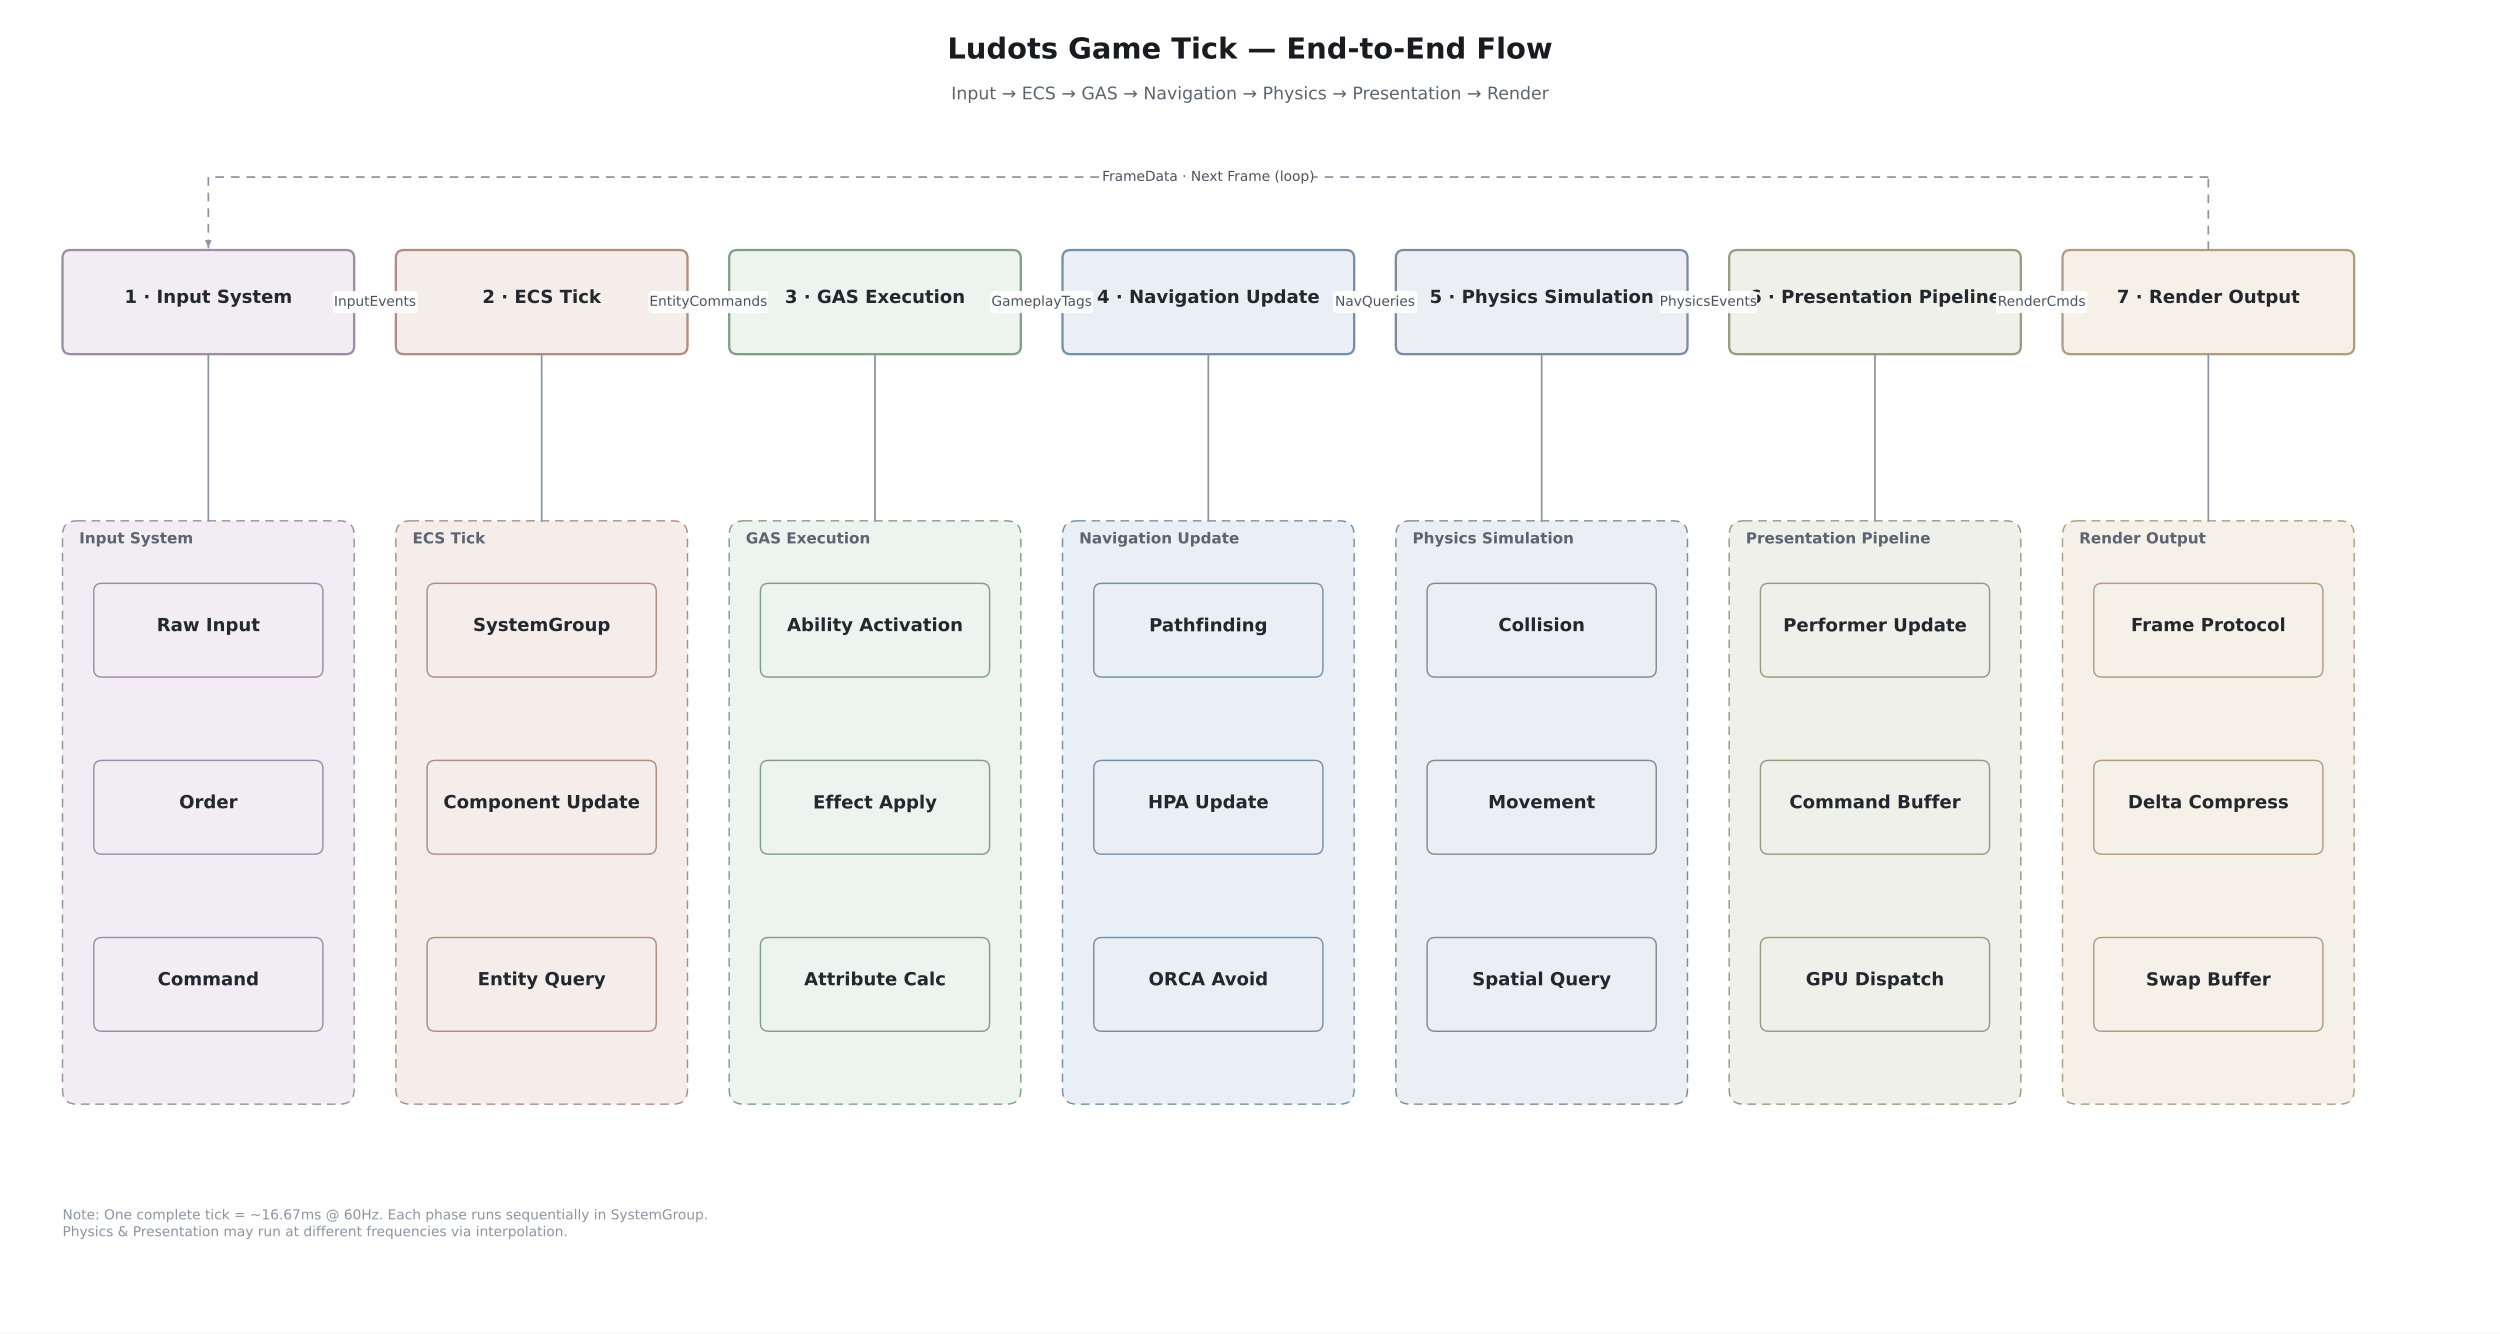
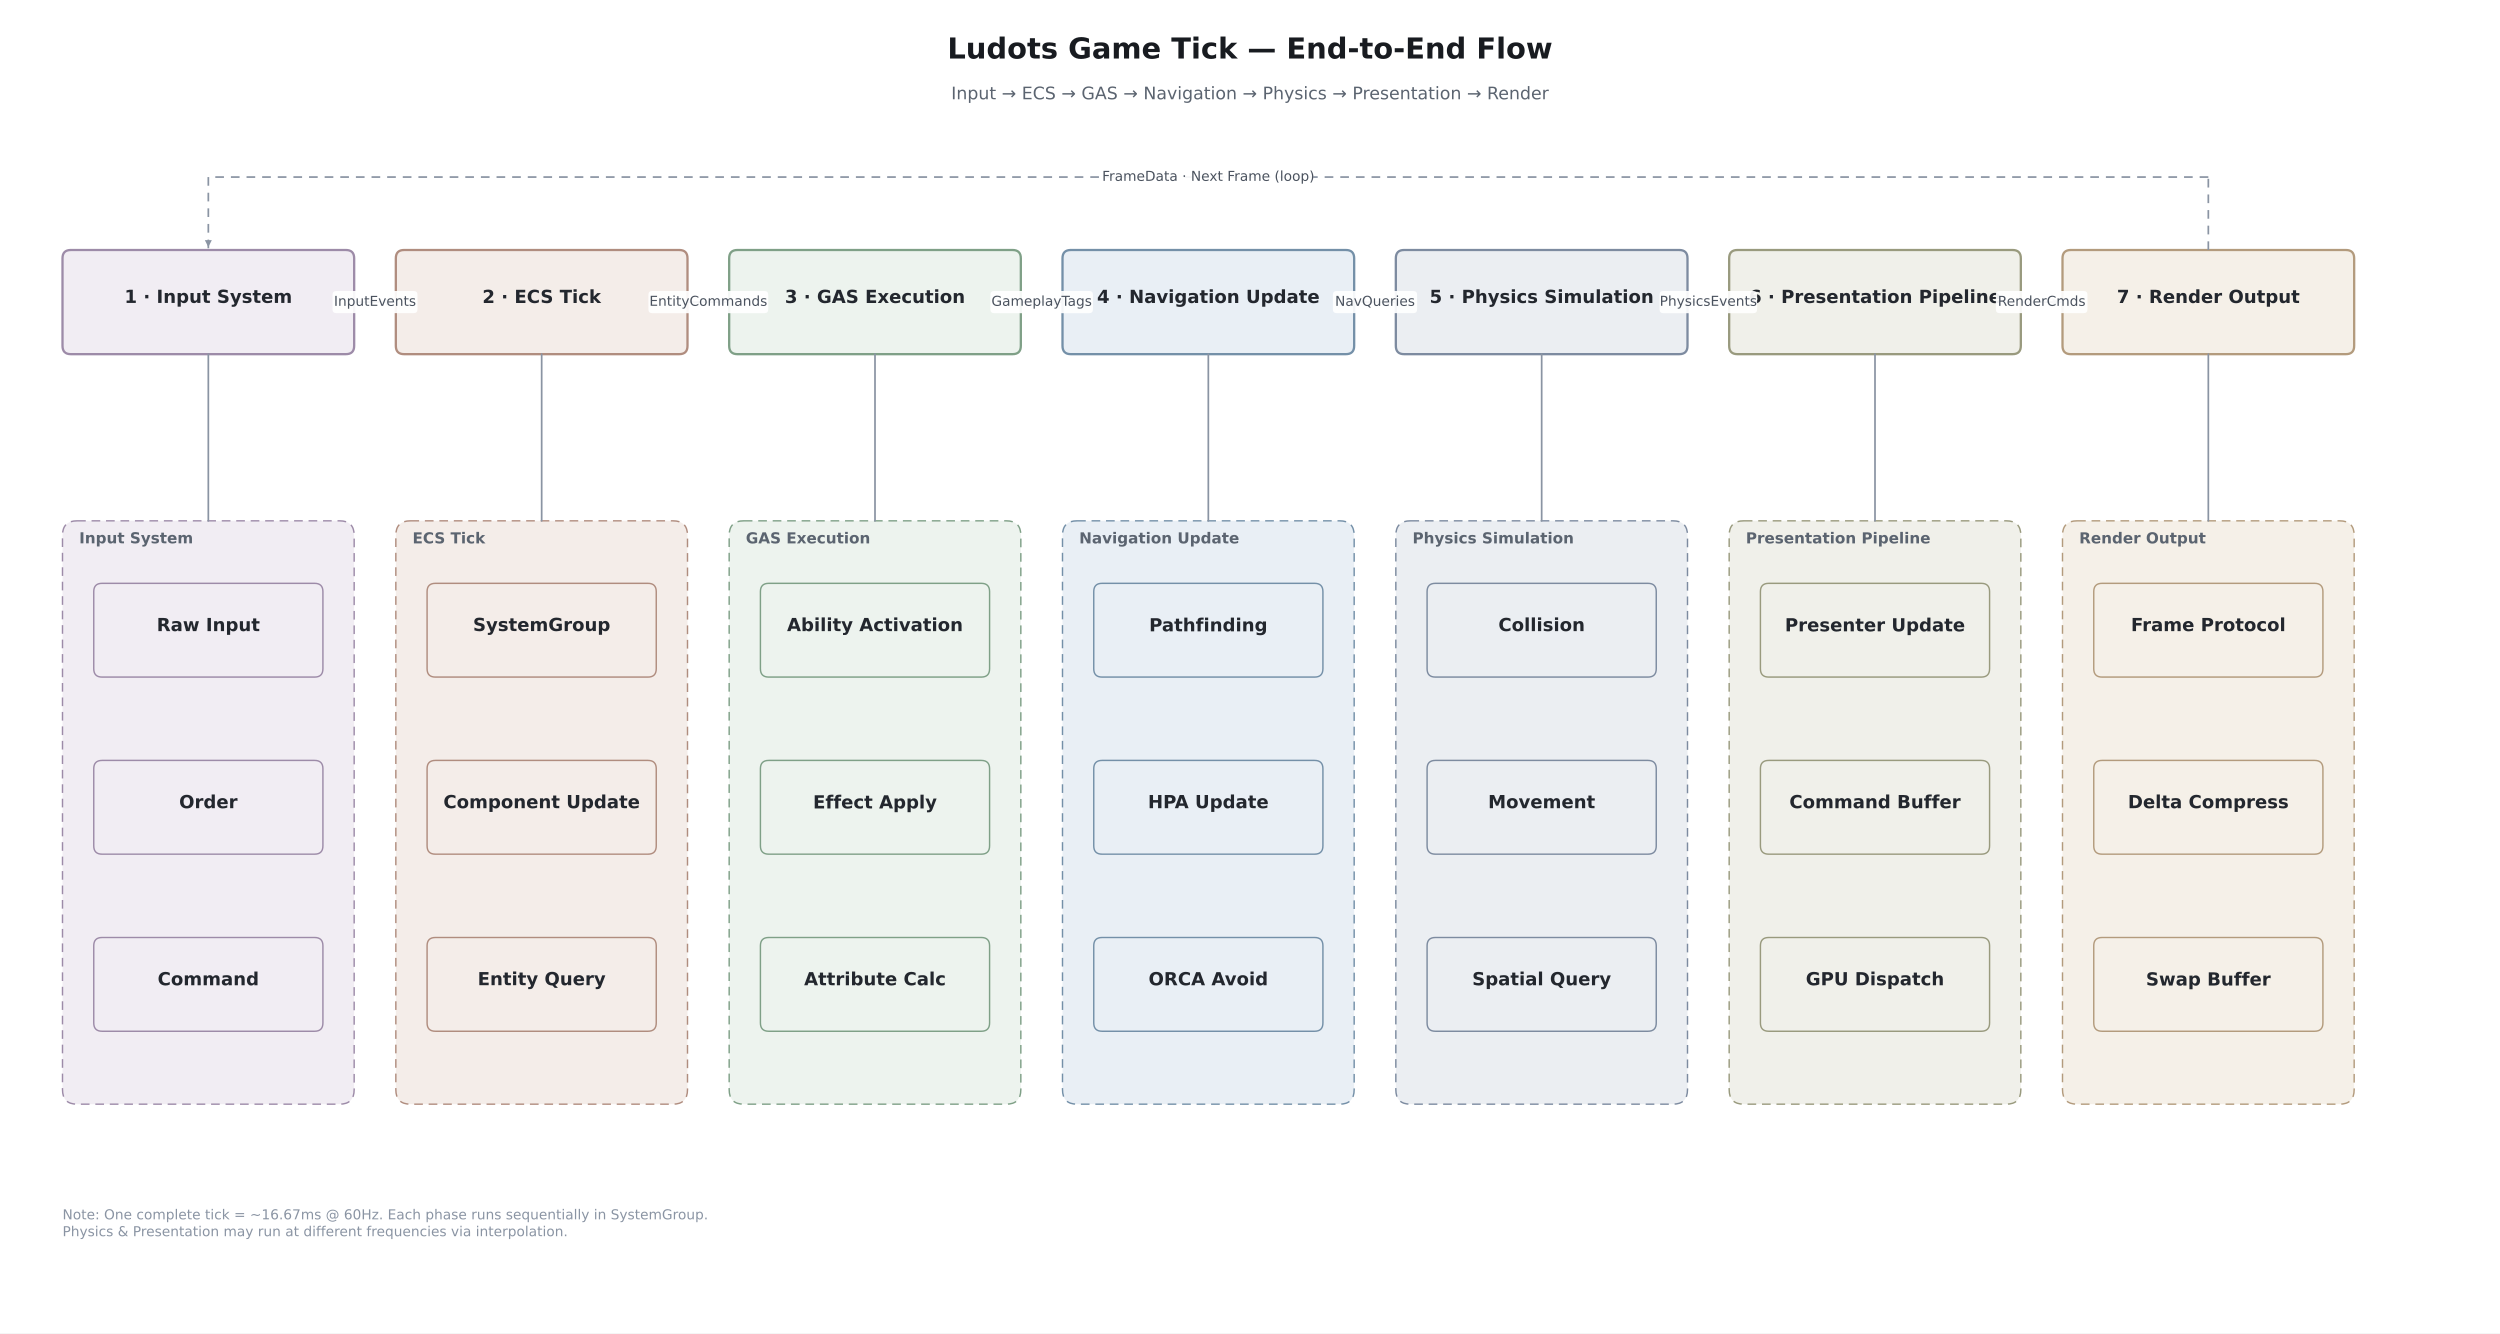
<svg xmlns="http://www.w3.org/2000/svg" width="1728pt" height="921.6pt" viewBox="0 0 1728 921.6" version="1.1">
  <defs>
    <style type="text/css">*{stroke-linejoin: round; stroke-linecap: butt}</style>
  </defs>
  <g id="figure_1">
    <g id="patch_1">
      <path d="M 0 921.6  L 1728 921.6  L 1728 0  L 0 0  z " style="fill: #ffffff" />
    </g>
    <g id="axes_1">
      <g id="patch_2">
        <path d="M 53.28 360  L 234.72 360  Q 244.8 360 244.8 370.08  L 244.8 753.12  Q 244.8 763.2 234.72 763.2  L 53.28 763.2  Q 43.2 763.2 43.2 753.12  L 43.2 370.08  Q 43.2 360 53.28 360  z " clip-path="url(#p756943ad84)" style="fill: #f1edf3; stroke-dasharray: 6,4; stroke-dashoffset: 0; stroke: #9d8ba8; stroke-linejoin: miter" />
      </g>
      <g id="patch_3">
        <path d="M 283.68 360  L 465.12 360  Q 475.2 360 475.2 370.08  L 475.2 753.12  Q 475.2 763.2 465.12 763.2  L 283.68 763.2  Q 273.6 763.2 273.6 753.12  L 273.6 370.08  Q 273.6 360 283.68 360  z " clip-path="url(#p756943ad84)" style="fill: #f4ede9; stroke-dasharray: 6,4; stroke-dashoffset: 0; stroke: #b08d7f; stroke-linejoin: miter" />
      </g>
      <g id="patch_4">
        <path d="M 514.08 360  L 695.52 360  Q 705.6 360 705.6 370.08  L 705.6 753.12  Q 705.6 763.2 695.52 763.2  L 514.08 763.2  Q 504 763.2 504 753.12  L 504 370.08  Q 504 360 514.08 360  z " clip-path="url(#p756943ad84)" style="fill: #edf3ee; stroke-dasharray: 6,4; stroke-dashoffset: 0; stroke: #7fa087; stroke-linejoin: miter" />
      </g>
      <g id="patch_5">
        <path d="M 744.48 360  L 925.92 360  Q 936 360 936 370.08  L 936 753.12  Q 936 763.2 925.92 763.2  L 744.48 763.2  Q 734.4 763.2 734.4 753.12  L 734.4 370.08  Q 734.4 360 744.48 360  z " clip-path="url(#p756943ad84)" style="fill: #e9eff5; stroke-dasharray: 6,4; stroke-dashoffset: 0; stroke: #7490a8; stroke-linejoin: miter" />
      </g>
      <g id="patch_6">
        <path d="M 974.88 360  L 1156.32 360  Q 1166.4 360 1166.4 370.08  L 1166.4 753.12  Q 1166.4 763.2 1156.32 763.2  L 974.88 763.2  Q 964.8 763.2 964.8 753.12  L 964.8 370.08  Q 964.8 360 974.88 360  z " clip-path="url(#p756943ad84)" style="fill: #ebeef2; stroke-dasharray: 6,4; stroke-dashoffset: 0; stroke: #7d8ba0; stroke-linejoin: miter" />
      </g>
      <g id="patch_7">
        <path d="M 1205.28 360  L 1386.72 360  Q 1396.8 360 1396.8 370.08  L 1396.8 753.12  Q 1396.8 763.2 1386.72 763.2  L 1205.28 763.2  Q 1195.2 763.2 1195.2 753.12  L 1195.2 370.08  Q 1195.2 360 1205.28 360  z " clip-path="url(#p756943ad84)" style="fill: #f0f0ea; stroke-dasharray: 6,4; stroke-dashoffset: 0; stroke: #999a7e; stroke-linejoin: miter" />
      </g>
      <g id="patch_8">
        <path d="M 1435.68 360  L 1617.12 360  Q 1627.2 360 1627.2 370.08  L 1627.2 753.12  Q 1627.2 763.2 1617.12 763.2  L 1435.68 763.2  Q 1425.6 763.2 1425.6 753.12  L 1425.6 370.08  Q 1425.6 360 1435.68 360  z " clip-path="url(#p756943ad84)" style="fill: #f5f0e8; stroke-dasharray: 6,4; stroke-dashoffset: 0; stroke: #b39b7d; stroke-linejoin: miter" />
      </g>
      <g id="text_1">
        <text style="font-weight: 700; font-size: 10.5px; font-family: 'Microsoft YaHei', 'DejaVu Sans'; text-anchor: start; fill: #5b6470" x="54.72" y="375.543" transform="rotate(-0 54.72 375.5426)">Input System</text>
      </g>
      <g id="text_2">
        <text style="font-weight: 700; font-size: 10.5px; font-family: 'Microsoft YaHei', 'DejaVu Sans'; text-anchor: start; fill: #5b6470" x="285.12" y="375.593" transform="rotate(-0 285.12 375.5934)">ECS Tick</text>
      </g>
      <g id="text_3">
        <text style="font-weight: 700; font-size: 10.5px; font-family: 'Microsoft YaHei', 'DejaVu Sans'; text-anchor: start; fill: #5b6470" x="515.52" y="375.593" transform="rotate(-0 515.52 375.5934)">GAS Execution</text>
      </g>
      <g id="text_4">
        <text style="font-weight: 700; font-size: 10.5px; font-family: 'Microsoft YaHei', 'DejaVu Sans'; text-anchor: start; fill: #5b6470" x="745.92" y="375.593" transform="rotate(-0 745.92 375.5934)">Navigation Update</text>
      </g>
      <g id="text_5">
        <text style="font-weight: 700; font-size: 10.5px; font-family: 'Microsoft YaHei', 'DejaVu Sans'; text-anchor: start; fill: #5b6470" x="976.32" y="375.593" transform="rotate(-0 976.32 375.5934)">Physics Simulation</text>
      </g>
      <g id="text_6">
        <text style="font-weight: 700; font-size: 10.5px; font-family: 'Microsoft YaHei', 'DejaVu Sans'; text-anchor: start; fill: #5b6470" x="1206.72" y="375.593" transform="rotate(-0 1206.72 375.5934)">Presentation Pipeline</text>
      </g>
      <g id="text_7">
        <text style="font-weight: 700; font-size: 10.5px; font-family: 'Microsoft YaHei', 'DejaVu Sans'; text-anchor: start; fill: #5b6470" x="1437.12" y="375.593" transform="rotate(-0 1437.12 375.5934)">Render Output</text>
      </g>
      <g id="patch_9">
        <path d="M 48.96 172.8  L 239.04 172.8  Q 244.8 172.8 244.8 178.56  L 244.8 239.04  Q 244.8 244.8 239.04 244.8  L 48.96 244.8  Q 43.2 244.8 43.2 239.04  L 43.2 178.56  Q 43.2 172.8 48.96 172.8  z " clip-path="url(#p756943ad84)" style="fill: #f1edf3; stroke: #9d8ba8; stroke-width: 1.6; stroke-linejoin: miter" />
      </g>
      <g id="patch_10">
        <path d="M 279.36 172.8  L 469.44 172.8  Q 475.2 172.8 475.2 178.56  L 475.2 239.04  Q 475.2 244.8 469.44 244.8  L 279.36 244.8  Q 273.6 244.8 273.6 239.04  L 273.6 178.56  Q 273.6 172.8 279.36 172.8  z " clip-path="url(#p756943ad84)" style="fill: #f4ede9; stroke: #b08d7f; stroke-width: 1.6; stroke-linejoin: miter" />
      </g>
      <g id="patch_11">
        <path d="M 509.76 172.8  L 699.84 172.8  Q 705.6 172.8 705.6 178.56  L 705.6 239.04  Q 705.6 244.8 699.84 244.8  L 509.76 244.8  Q 504 244.8 504 239.04  L 504 178.56  Q 504 172.8 509.76 172.8  z " clip-path="url(#p756943ad84)" style="fill: #edf3ee; stroke: #7fa087; stroke-width: 1.6; stroke-linejoin: miter" />
      </g>
      <g id="patch_12">
        <path d="M 740.16 172.8  L 930.24 172.8  Q 936 172.8 936 178.56  L 936 239.04  Q 936 244.8 930.24 244.8  L 740.16 244.8  Q 734.4 244.8 734.4 239.04  L 734.4 178.56  Q 734.4 172.8 740.16 172.8  z " clip-path="url(#p756943ad84)" style="fill: #e9eff5; stroke: #7490a8; stroke-width: 1.6; stroke-linejoin: miter" />
      </g>
      <g id="patch_13">
        <path d="M 970.56 172.8  L 1160.64 172.8  Q 1166.4 172.8 1166.4 178.56  L 1166.4 239.04  Q 1166.4 244.8 1160.64 244.8  L 970.56 244.8  Q 964.8 244.8 964.8 239.04  L 964.8 178.56  Q 964.8 172.8 970.56 172.8  z " clip-path="url(#p756943ad84)" style="fill: #ebeef2; stroke: #7d8ba0; stroke-width: 1.6; stroke-linejoin: miter" />
      </g>
      <g id="patch_14">
        <path d="M 1200.96 172.8  L 1391.04 172.8  Q 1396.8 172.8 1396.8 178.56  L 1396.8 239.04  Q 1396.8 244.8 1391.04 244.8  L 1200.96 244.8  Q 1195.2 244.8 1195.2 239.04  L 1195.2 178.56  Q 1195.2 172.8 1200.96 172.8  z " clip-path="url(#p756943ad84)" style="fill: #f0f0ea; stroke: #999a7e; stroke-width: 1.6; stroke-linejoin: miter" />
      </g>
      <g id="patch_15">
        <path d="M 1431.36 172.8  L 1621.44 172.8  Q 1627.2 172.8 1627.2 178.56  L 1627.2 239.04  Q 1627.2 244.8 1621.44 244.8  L 1431.36 244.8  Q 1425.6 244.8 1425.6 239.04  L 1425.6 178.56  Q 1425.6 172.8 1431.36 172.8  z " clip-path="url(#p756943ad84)" style="fill: #f5f0e8; stroke: #b39b7d; stroke-width: 1.6; stroke-linejoin: miter" />
      </g>
      <g id="patch_16">
        <path d="M 70.56 403.2  L 217.44 403.2  Q 223.2 403.2 223.2 408.96  L 223.2 462.24  Q 223.2 468 217.44 468  L 70.56 468  Q 64.8 468 64.8 462.24  L 64.8 408.96  Q 64.8 403.2 70.56 403.2  z " clip-path="url(#p756943ad84)" style="fill: #f1edf3; stroke: #9d8ba8; stroke-linejoin: miter" />
      </g>
      <g id="patch_17">
        <path d="M 70.56 525.6  L 217.44 525.6  Q 223.2 525.6 223.2 531.36  L 223.2 584.64  Q 223.2 590.4 217.44 590.4  L 70.56 590.4  Q 64.8 590.4 64.8 584.64  L 64.8 531.36  Q 64.8 525.6 70.56 525.6  z " clip-path="url(#p756943ad84)" style="fill: #f1edf3; stroke: #9d8ba8; stroke-linejoin: miter" />
      </g>
      <g id="patch_18">
        <path d="M 70.56 648  L 217.44 648  Q 223.2 648 223.2 653.76  L 223.2 707.04  Q 223.2 712.8 217.44 712.8  L 70.56 712.8  Q 64.8 712.8 64.8 707.04  L 64.8 653.76  Q 64.8 648 70.56 648  z " clip-path="url(#p756943ad84)" style="fill: #f1edf3; stroke: #9d8ba8; stroke-linejoin: miter" />
      </g>
      <g id="patch_19">
        <path d="M 300.96 403.2  L 447.84 403.2  Q 453.6 403.2 453.6 408.96  L 453.6 462.24  Q 453.6 468 447.84 468  L 300.96 468  Q 295.2 468 295.2 462.24  L 295.2 408.96  Q 295.2 403.2 300.96 403.2  z " clip-path="url(#p756943ad84)" style="fill: #f4ede9; stroke: #b08d7f; stroke-linejoin: miter" />
      </g>
      <g id="patch_20">
        <path d="M 300.96 525.6  L 447.84 525.6  Q 453.6 525.6 453.6 531.36  L 453.6 584.64  Q 453.6 590.4 447.84 590.4  L 300.96 590.4  Q 295.2 590.4 295.2 584.64  L 295.2 531.36  Q 295.2 525.6 300.96 525.6  z " clip-path="url(#p756943ad84)" style="fill: #f4ede9; stroke: #b08d7f; stroke-linejoin: miter" />
      </g>
      <g id="patch_21">
        <path d="M 300.96 648  L 447.84 648  Q 453.6 648 453.6 653.76  L 453.6 707.04  Q 453.6 712.8 447.84 712.8  L 300.96 712.8  Q 295.2 712.8 295.2 707.04  L 295.2 653.76  Q 295.2 648 300.96 648  z " clip-path="url(#p756943ad84)" style="fill: #f4ede9; stroke: #b08d7f; stroke-linejoin: miter" />
      </g>
      <g id="patch_22">
        <path d="M 531.36 403.2  L 678.24 403.2  Q 684 403.2 684 408.96  L 684 462.24  Q 684 468 678.24 468  L 531.36 468  Q 525.6 468 525.6 462.24  L 525.6 408.96  Q 525.6 403.2 531.36 403.2  z " clip-path="url(#p756943ad84)" style="fill: #edf3ee; stroke: #7fa087; stroke-linejoin: miter" />
      </g>
      <g id="patch_23">
        <path d="M 531.36 525.6  L 678.24 525.6  Q 684 525.6 684 531.36  L 684 584.64  Q 684 590.4 678.24 590.4  L 531.36 590.4  Q 525.6 590.4 525.6 584.64  L 525.6 531.36  Q 525.6 525.6 531.36 525.6  z " clip-path="url(#p756943ad84)" style="fill: #edf3ee; stroke: #7fa087; stroke-linejoin: miter" />
      </g>
      <g id="patch_24">
        <path d="M 531.36 648  L 678.24 648  Q 684 648 684 653.76  L 684 707.04  Q 684 712.8 678.24 712.8  L 531.36 712.8  Q 525.6 712.8 525.6 707.04  L 525.6 653.76  Q 525.6 648 531.36 648  z " clip-path="url(#p756943ad84)" style="fill: #edf3ee; stroke: #7fa087; stroke-linejoin: miter" />
      </g>
      <g id="patch_25">
        <path d="M 761.76 403.2  L 908.64 403.2  Q 914.4 403.2 914.4 408.96  L 914.4 462.24  Q 914.4 468 908.64 468  L 761.76 468  Q 756 468 756 462.24  L 756 408.96  Q 756 403.2 761.76 403.2  z " clip-path="url(#p756943ad84)" style="fill: #e9eff5; stroke: #7490a8; stroke-linejoin: miter" />
      </g>
      <g id="patch_26">
        <path d="M 761.76 525.6  L 908.64 525.6  Q 914.4 525.6 914.4 531.36  L 914.4 584.64  Q 914.4 590.4 908.64 590.4  L 761.76 590.4  Q 756 590.4 756 584.64  L 756 531.36  Q 756 525.6 761.76 525.6  z " clip-path="url(#p756943ad84)" style="fill: #e9eff5; stroke: #7490a8; stroke-linejoin: miter" />
      </g>
      <g id="patch_27">
        <path d="M 761.76 648  L 908.64 648  Q 914.4 648 914.4 653.76  L 914.4 707.04  Q 914.4 712.8 908.64 712.8  L 761.76 712.8  Q 756 712.8 756 707.04  L 756 653.76  Q 756 648 761.76 648  z " clip-path="url(#p756943ad84)" style="fill: #e9eff5; stroke: #7490a8; stroke-linejoin: miter" />
      </g>
      <g id="patch_28">
        <path d="M 992.16 403.2  L 1139.04 403.2  Q 1144.8 403.2 1144.8 408.96  L 1144.8 462.24  Q 1144.8 468 1139.04 468  L 992.16 468  Q 986.4 468 986.4 462.24  L 986.4 408.96  Q 986.4 403.2 992.16 403.2  z " clip-path="url(#p756943ad84)" style="fill: #ebeef2; stroke: #7d8ba0; stroke-linejoin: miter" />
      </g>
      <g id="patch_29">
        <path d="M 992.16 525.6  L 1139.04 525.6  Q 1144.8 525.6 1144.8 531.36  L 1144.8 584.64  Q 1144.8 590.4 1139.04 590.4  L 992.16 590.4  Q 986.4 590.4 986.4 584.64  L 986.4 531.36  Q 986.4 525.6 992.16 525.6  z " clip-path="url(#p756943ad84)" style="fill: #ebeef2; stroke: #7d8ba0; stroke-linejoin: miter" />
      </g>
      <g id="patch_30">
        <path d="M 992.16 648  L 1139.04 648  Q 1144.8 648 1144.8 653.76  L 1144.8 707.04  Q 1144.8 712.8 1139.04 712.8  L 992.16 712.8  Q 986.4 712.8 986.4 707.04  L 986.4 653.76  Q 986.4 648 992.16 648  z " clip-path="url(#p756943ad84)" style="fill: #ebeef2; stroke: #7d8ba0; stroke-linejoin: miter" />
      </g>
      <g id="patch_31">
        <path d="M 1222.56 403.2  L 1369.44 403.2  Q 1375.2 403.2 1375.2 408.96  L 1375.2 462.24  Q 1375.2 468 1369.44 468  L 1222.56 468  Q 1216.8 468 1216.8 462.24  L 1216.8 408.96  Q 1216.8 403.2 1222.56 403.2  z " clip-path="url(#p756943ad84)" style="fill: #f0f0ea; stroke: #999a7e; stroke-linejoin: miter" />
      </g>
      <g id="patch_32">
        <path d="M 1222.56 525.6  L 1369.44 525.6  Q 1375.2 525.6 1375.2 531.36  L 1375.2 584.64  Q 1375.2 590.4 1369.44 590.4  L 1222.56 590.4  Q 1216.8 590.4 1216.8 584.64  L 1216.8 531.36  Q 1216.8 525.6 1222.56 525.6  z " clip-path="url(#p756943ad84)" style="fill: #f0f0ea; stroke: #999a7e; stroke-linejoin: miter" />
      </g>
      <g id="patch_33">
        <path d="M 1222.56 648  L 1369.44 648  Q 1375.2 648 1375.2 653.76  L 1375.2 707.04  Q 1375.2 712.8 1369.44 712.8  L 1222.56 712.8  Q 1216.8 712.8 1216.8 707.04  L 1216.8 653.76  Q 1216.8 648 1222.56 648  z " clip-path="url(#p756943ad84)" style="fill: #f0f0ea; stroke: #999a7e; stroke-linejoin: miter" />
      </g>
      <g id="patch_34">
        <path d="M 1452.96 403.2  L 1599.84 403.2  Q 1605.6 403.2 1605.6 408.96  L 1605.6 462.24  Q 1605.6 468 1599.84 468  L 1452.96 468  Q 1447.2 468 1447.2 462.24  L 1447.2 408.96  Q 1447.2 403.2 1452.96 403.2  z " clip-path="url(#p756943ad84)" style="fill: #f5f0e8; stroke: #b39b7d; stroke-linejoin: miter" />
      </g>
      <g id="patch_35">
        <path d="M 1452.96 525.6  L 1599.84 525.6  Q 1605.6 525.6 1605.6 531.36  L 1605.6 584.64  Q 1605.6 590.4 1599.84 590.4  L 1452.96 590.4  Q 1447.2 590.4 1447.2 584.64  L 1447.2 531.36  Q 1447.2 525.6 1452.96 525.6  z " clip-path="url(#p756943ad84)" style="fill: #f5f0e8; stroke: #b39b7d; stroke-linejoin: miter" />
      </g>
      <g id="patch_36">
        <path d="M 1452.96 648  L 1599.84 648  Q 1605.6 648 1605.6 653.76  L 1605.6 707.04  Q 1605.6 712.8 1599.84 712.8  L 1452.96 712.8  Q 1447.2 712.8 1447.2 707.04  L 1447.2 653.76  Q 1447.2 648 1452.96 648  z " clip-path="url(#p756943ad84)" style="fill: #f5f0e8; stroke: #b39b7d; stroke-linejoin: miter" />
      </g>
      <g id="text_8">
        <text style="font-weight: 700; font-size: 12.5px; font-family: 'Microsoft YaHei', 'DejaVu Sans'; text-anchor: middle; fill: #23272e" x="144" y="209.372" transform="rotate(-0 144 209.3716)">1 · Input System</text>
      </g>
      <g id="text_9">
        <text style="font-weight: 700; font-size: 12.5px; font-family: 'Microsoft YaHei', 'DejaVu Sans'; text-anchor: middle; fill: #23272e" x="374.4" y="209.432" transform="rotate(-0 374.4 209.4322)">2 · ECS Tick</text>
      </g>
      <g id="text_10">
        <text style="font-weight: 700; font-size: 12.5px; font-family: 'Microsoft YaHei', 'DejaVu Sans'; text-anchor: middle; fill: #23272e" x="604.8" y="209.432" transform="rotate(-0 604.8 209.4322)">3 · GAS Execution</text>
      </g>
      <g id="text_11">
        <text style="font-weight: 700; font-size: 12.5px; font-family: 'Microsoft YaHei', 'DejaVu Sans'; text-anchor: middle; fill: #23272e" x="835.2" y="209.432" transform="rotate(-0 835.2 209.4322)">4 · Navigation Update</text>
      </g>
      <g id="text_12">
        <text style="font-weight: 700; font-size: 12.5px; font-family: 'Microsoft YaHei', 'DejaVu Sans'; text-anchor: middle; fill: #23272e" x="1065.6" y="209.432" transform="rotate(-0 1065.6 209.4322)">5 · Physics Simulation</text>
      </g>
      <g id="text_13">
        <text style="font-weight: 700; font-size: 12.5px; font-family: 'Microsoft YaHei', 'DejaVu Sans'; text-anchor: middle; fill: #23272e" x="1296" y="209.432" transform="rotate(-0 1296 209.4322)">6 · Presentation Pipeline</text>
      </g>
      <g id="text_14">
        <text style="font-weight: 700; font-size: 12.5px; font-family: 'Microsoft YaHei', 'DejaVu Sans'; text-anchor: middle; fill: #23272e" x="1526.4" y="209.432" transform="rotate(-0 1526.4 209.4322)">7 · Render Output</text>
      </g>
      <g id="text_15">
        <text style="font-weight: 700; font-size: 12.5px; font-family: 'Microsoft YaHei', 'DejaVu Sans'; text-anchor: middle; fill: #23272e" x="144" y="436.232" transform="rotate(-0 144 436.2322)">Raw Input</text>
      </g>
      <g id="text_16">
        <text style="font-weight: 700; font-size: 12.5px; font-family: 'Microsoft YaHei', 'DejaVu Sans'; text-anchor: middle; fill: #23272e" x="144" y="558.632" transform="rotate(-0 144 558.6322)">Order</text>
      </g>
      <g id="text_17">
        <text style="font-weight: 700; font-size: 12.5px; font-family: 'Microsoft YaHei', 'DejaVu Sans'; text-anchor: middle; fill: #23272e" x="144" y="681.032" transform="rotate(-0 144 681.0322)">Command</text>
      </g>
      <g id="text_18">
        <text style="font-weight: 700; font-size: 12.5px; font-family: 'Microsoft YaHei', 'DejaVu Sans'; text-anchor: middle; fill: #23272e" x="374.4" y="436.172" transform="rotate(-0 374.4 436.1716)">SystemGroup</text>
      </g>
      <g id="text_19">
        <text style="font-weight: 700; font-size: 12.5px; font-family: 'Microsoft YaHei', 'DejaVu Sans'; text-anchor: middle; fill: #23272e" x="374.4" y="558.632" transform="rotate(-0 374.4 558.6322)">Component Update</text>
      </g>
      <g id="text_20">
        <text style="font-weight: 700; font-size: 12.5px; font-family: 'Microsoft YaHei', 'DejaVu Sans'; text-anchor: middle; fill: #23272e" x="374.4" y="680.989" transform="rotate(-0 374.4 680.9892)">Entity Query</text>
      </g>
      <g id="text_21">
        <text style="font-weight: 700; font-size: 12.5px; font-family: 'Microsoft YaHei', 'DejaVu Sans'; text-anchor: middle; fill: #23272e" x="604.8" y="436.232" transform="rotate(-0 604.8 436.2322)">Ability Activation</text>
      </g>
      <g id="text_22">
        <text style="font-weight: 700; font-size: 12.5px; font-family: 'Microsoft YaHei', 'DejaVu Sans'; text-anchor: middle; fill: #23272e" x="604.8" y="558.79" transform="rotate(-0 604.8 558.7904)">Effect Apply</text>
      </g>
      <g id="text_23">
        <text style="font-weight: 700; font-size: 12.5px; font-family: 'Microsoft YaHei', 'DejaVu Sans'; text-anchor: middle; fill: #23272e" x="604.8" y="681.032" transform="rotate(-0 604.8 681.0322)">Attribute Calc</text>
      </g>
      <g id="text_24">
        <text style="font-weight: 700; font-size: 12.5px; font-family: 'Microsoft YaHei', 'DejaVu Sans'; text-anchor: middle; fill: #23272e" x="835.2" y="436.39" transform="rotate(-0 835.2 436.3904)">Pathfinding</text>
      </g>
      <g id="text_25">
        <text style="font-weight: 700; font-size: 12.5px; font-family: 'Microsoft YaHei', 'DejaVu Sans'; text-anchor: middle; fill: #23272e" x="835.2" y="558.632" transform="rotate(-0 835.2 558.6322)">HPA Update</text>
      </g>
      <g id="text_26">
        <text style="font-weight: 700; font-size: 12.5px; font-family: 'Microsoft YaHei', 'DejaVu Sans'; text-anchor: middle; fill: #23272e" x="835.2" y="681.032" transform="rotate(-0 835.2 681.0322)">ORCA Avoid</text>
      </g>
      <g id="text_27">
        <text style="font-weight: 700; font-size: 12.5px; font-family: 'Microsoft YaHei', 'DejaVu Sans'; text-anchor: middle; fill: #23272e" x="1065.6" y="436.232" transform="rotate(-0 1065.6 436.2322)">Collision</text>
      </g>
      <g id="text_28">
        <text style="font-weight: 700; font-size: 12.5px; font-family: 'Microsoft YaHei', 'DejaVu Sans'; text-anchor: middle; fill: #23272e" x="1065.6" y="558.632" transform="rotate(-0 1065.6 558.6322)">Movement</text>
      </g>
      <g id="text_29">
        <text style="font-weight: 700; font-size: 12.5px; font-family: 'Microsoft YaHei', 'DejaVu Sans'; text-anchor: middle; fill: #23272e" x="1065.6" y="681.032" transform="rotate(-0 1065.6 681.0322)">Spatial Query</text>
      </g>
      <g id="text_30">
-         <text style="font-weight: 700; font-size: 12.5px; font-family: 'Microsoft YaHei', 'DejaVu Sans'; text-anchor: middle; fill: #23272e" x="1296" y="436.39" transform="rotate(-0 1296 436.3904)">Performer Update</text>
+         <text style="font-weight: 700; font-size: 12.5px; font-family: 'Microsoft YaHei', 'DejaVu Sans'; text-anchor: middle; fill: #23272e" x="1296" y="436.39" transform="rotate(-0 1296 436.3904)">Presenter Update</text>
      </g>
      <g id="text_31">
        <text style="font-weight: 700; font-size: 12.5px; font-family: 'Microsoft YaHei', 'DejaVu Sans'; text-anchor: middle; fill: #23272e" x="1296" y="558.632" transform="rotate(-0 1296 558.6322)">Command Buffer</text>
      </g>
      <g id="text_32">
        <text style="font-weight: 700; font-size: 12.5px; font-family: 'Microsoft YaHei', 'DejaVu Sans'; text-anchor: middle; fill: #23272e" x="1296" y="681.032" transform="rotate(-0 1296 681.0322)">GPU Dispatch</text>
      </g>
      <g id="text_33">
        <text style="font-weight: 700; font-size: 12.5px; font-family: 'Microsoft YaHei', 'DejaVu Sans'; text-anchor: middle; fill: #23272e" x="1526.4" y="436.232" transform="rotate(-0 1526.4 436.2322)">Frame Protocol</text>
      </g>
      <g id="text_34">
        <text style="font-weight: 700; font-size: 12.5px; font-family: 'Microsoft YaHei', 'DejaVu Sans'; text-anchor: middle; fill: #23272e" x="1526.4" y="558.632" transform="rotate(-0 1526.4 558.6322)">Delta Compress</text>
      </g>
      <g id="text_35">
        <text style="font-weight: 700; font-size: 12.5px; font-family: 'Microsoft YaHei', 'DejaVu Sans'; text-anchor: middle; fill: #23272e" x="1526.4" y="681.19" transform="rotate(-0 1526.4 681.1904)">Swap Buffer</text>
      </g>
      <g id="line2d_1">
        <path d="M 244.8 208.8  L 273.6 208.8  " clip-path="url(#p756943ad84)" style="fill: none; stroke: #8a94a3; stroke-width: 1.2; stroke-linecap: round" />
      </g>
      <g id="line2d_2">
        <path d="M 475.2 208.8  L 504 208.8  " clip-path="url(#p756943ad84)" style="fill: none; stroke: #8a94a3; stroke-width: 1.2; stroke-linecap: round" />
      </g>
      <g id="line2d_3">
        <path d="M 705.6 208.8  L 734.4 208.8  " clip-path="url(#p756943ad84)" style="fill: none; stroke: #8a94a3; stroke-width: 1.2; stroke-linecap: round" />
      </g>
      <g id="line2d_4">
        <path d="M 936 208.8  L 964.8 208.8  " clip-path="url(#p756943ad84)" style="fill: none; stroke: #8a94a3; stroke-width: 1.2; stroke-linecap: round" />
      </g>
      <g id="line2d_5">
        <path d="M 1166.4 208.8  L 1195.2 208.8  " clip-path="url(#p756943ad84)" style="fill: none; stroke: #8a94a3; stroke-width: 1.2; stroke-linecap: round" />
      </g>
      <g id="line2d_6">
        <path d="M 1396.8 208.8  L 1425.6 208.8  " clip-path="url(#p756943ad84)" style="fill: none; stroke: #8a94a3; stroke-width: 1.2; stroke-linecap: round" />
      </g>
      <g id="line2d_7">
        <path d="M 1526.4 172.8  L 1526.4 122.4  " clip-path="url(#p756943ad84)" style="fill: none; stroke-dasharray: 6,4.8; stroke-dashoffset: 0; stroke: #8a94a3; stroke-width: 1.2" />
      </g>
      <g id="line2d_8">
        <path d="M 1526.4 122.4  L 1526.4 122.4  " clip-path="url(#p756943ad84)" style="fill: none; stroke-dasharray: 6,4.8; stroke-dashoffset: 0; stroke: #8a94a3; stroke-width: 1.2" />
      </g>
      <g id="line2d_9">
        <path d="M 1526.4 122.4  L 144 122.4  " clip-path="url(#p756943ad84)" style="fill: none; stroke-dasharray: 6,4.8; stroke-dashoffset: 0; stroke: #8a94a3; stroke-width: 1.2" />
      </g>
      <g id="line2d_10">
        <path d="M 144 122.4  L 144 122.4  " clip-path="url(#p756943ad84)" style="fill: none; stroke-dasharray: 6,4.8; stroke-dashoffset: 0; stroke: #8a94a3; stroke-width: 1.2" />
      </g>
      <g id="line2d_11">
        <path d="M 144 122.4  L 144 172.8  " clip-path="url(#p756943ad84)" style="fill: none; stroke-dasharray: 6,4.8; stroke-dashoffset: 0; stroke: #8a94a3; stroke-width: 1.2" />
      </g>
      <g id="line2d_12">
        <path d="M 144 244.8  L 144 360  " clip-path="url(#p756943ad84)" style="fill: none; stroke: #8a94a3; stroke-width: 1.2; stroke-linecap: round" />
      </g>
      <g id="line2d_13">
        <path d="M 374.4 244.8  L 374.4 360  " clip-path="url(#p756943ad84)" style="fill: none; stroke: #8a94a3; stroke-width: 1.2; stroke-linecap: round" />
      </g>
      <g id="line2d_14">
        <path d="M 604.8 244.8  L 604.8 360  " clip-path="url(#p756943ad84)" style="fill: none; stroke: #8a94a3; stroke-width: 1.2; stroke-linecap: round" />
      </g>
      <g id="line2d_15">
        <path d="M 835.2 244.8  L 835.2 360  " clip-path="url(#p756943ad84)" style="fill: none; stroke: #8a94a3; stroke-width: 1.2; stroke-linecap: round" />
      </g>
      <g id="line2d_16">
        <path d="M 1065.6 244.8  L 1065.6 360  " clip-path="url(#p756943ad84)" style="fill: none; stroke: #8a94a3; stroke-width: 1.2; stroke-linecap: round" />
      </g>
      <g id="line2d_17">
        <path d="M 1296 244.8  L 1296 360  " clip-path="url(#p756943ad84)" style="fill: none; stroke: #8a94a3; stroke-width: 1.2; stroke-linecap: round" />
      </g>
      <g id="line2d_18">
        <path d="M 1526.4 244.8  L 1526.4 360  " clip-path="url(#p756943ad84)" style="fill: none; stroke: #8a94a3; stroke-width: 1.2; stroke-linecap: round" />
      </g>
      <g id="patch_37">
        <path d="M 246.8 208.8  Q 259.201 208.8 271.601 208.8  " clip-path="url(#p756943ad84)" style="fill: none" />
        <path d="M 266.801 206.4  L 271.601 208.8  L 266.801 211.2  z " clip-path="url(#p756943ad84)" style="fill: #8a94a3" />
      </g>
      <g id="patch_38">
        <path d="M 477.2 208.8  Q 489.601 208.8 502.001 208.8  " clip-path="url(#p756943ad84)" style="fill: none" />
        <path d="M 497.201 206.4  L 502.001 208.8  L 497.201 211.2  z " clip-path="url(#p756943ad84)" style="fill: #8a94a3" />
      </g>
      <g id="patch_39">
        <path d="M 707.6 208.8  Q 720.001 208.8 732.401 208.8  " clip-path="url(#p756943ad84)" style="fill: none" />
        <path d="M 727.601 206.4  L 732.401 208.8  L 727.601 211.2  z " clip-path="url(#p756943ad84)" style="fill: #8a94a3" />
      </g>
      <g id="patch_40">
        <path d="M 938 208.8  Q 950.401 208.8 962.801 208.8  " clip-path="url(#p756943ad84)" style="fill: none" />
        <path d="M 958.001 206.4  L 962.801 208.8  L 958.001 211.2  z " clip-path="url(#p756943ad84)" style="fill: #8a94a3" />
      </g>
      <g id="patch_41">
        <path d="M 1168.4 208.8  Q 1180.801 208.8 1193.201 208.8  " clip-path="url(#p756943ad84)" style="fill: none" />
        <path d="M 1188.401 206.4  L 1193.201 208.8  L 1188.401 211.2  z " clip-path="url(#p756943ad84)" style="fill: #8a94a3" />
      </g>
      <g id="patch_42">
        <path d="M 1398.8 208.8  Q 1411.201 208.8 1423.601 208.8  " clip-path="url(#p756943ad84)" style="fill: none" />
        <path d="M 1418.801 206.4  L 1423.601 208.8  L 1418.801 211.2  z " clip-path="url(#p756943ad84)" style="fill: #8a94a3" />
      </g>
      <g id="patch_43">
        <path d="M 144 124.403  Q 144 147.601 144 170.8  " clip-path="url(#p756943ad84)" style="fill: none" />
        <path d="M 146.4 166  L 144 170.8  L 141.6 166  z " clip-path="url(#p756943ad84)" style="fill: #8a94a3" />
      </g>
      <g id="text_36">
        <text style="font-weight: 700; font-size: 20px; font-family: 'Microsoft YaHei', 'DejaVu Sans'; text-anchor: middle; fill: #181b20" x="864" y="40.468" transform="rotate(-0 864 40.4675)">Ludots Game Tick — End-to-End Flow</text>
      </g>
      <g id="text_37">
        <text style="font-size: 12px; font-family: 'Microsoft YaHei', 'DejaVu Sans'; text-anchor: middle; fill: #5b6470" x="864" y="68.632" transform="rotate(-0 864 68.6325)">Input → ECS → GAS → Navigation → Physics → Presentation → Render</text>
      </g>
      <g id="text_38">
        <g id="patch_44">
          <path d="M 232.481 216.438  L 285.919 216.438  Q 288.579 216.438 288.579 213.778  L 288.579 203.822  Q 288.579 201.162 285.919 201.162  L 232.481 201.162  Q 229.821 201.162 229.821 203.822  L 229.821 213.778  Q 229.821 216.438 232.481 216.438  z " style="fill: #ffffff; opacity: 0.92" />
        </g>
        <text style="font-size: 9.5px; font-family: 'Microsoft YaHei', 'DejaVu Sans'; text-anchor: middle; fill: #4a525e" x="259.2" y="211.416" transform="rotate(-0 259.2 211.4162)">InputEvents</text>
      </g>
      <g id="text_39">
        <g id="patch_45">
          <path d="M 450.854 216.465  L 528.346 216.465  Q 531.006 216.465 531.006 213.805  L 531.006 203.795  Q 531.006 201.135 528.346 201.135  L 450.854 201.135  Q 448.194 201.135 448.194 203.795  L 448.194 213.805  Q 448.194 216.465 450.854 216.465  z " style="fill: #ffffff; opacity: 0.92" />
        </g>
        <text style="font-size: 9.5px; font-family: 'Microsoft YaHei', 'DejaVu Sans'; text-anchor: middle; fill: #4a525e" x="489.6" y="211.389" transform="rotate(-0 489.6 211.3887)">EntityCommands</text>
      </g>
      <g id="text_40">
        <g id="patch_46">
          <path d="M 687.212 216.465  L 752.788 216.465  Q 755.448 216.465 755.448 213.805  L 755.448 203.795  Q 755.448 201.135 752.788 201.135  L 687.212 201.135  Q 684.552 201.135 684.552 203.795  L 684.552 213.805  Q 684.552 216.465 687.212 216.465  z " style="fill: #ffffff; opacity: 0.92" />
        </g>
        <text style="font-size: 9.5px; font-family: 'Microsoft YaHei', 'DejaVu Sans'; text-anchor: middle; fill: #4a525e" x="720" y="211.389" transform="rotate(-0 720 211.3887)">GameplayTags</text>
      </g>
      <g id="text_41">
        <g id="patch_47">
          <path d="M 923.954 216.438  L 976.846 216.438  Q 979.506 216.438 979.506 213.778  L 979.506 203.822  Q 979.506 201.162 976.846 201.162  L 923.954 201.162  Q 921.294 201.162 921.294 203.822  L 921.294 213.778  Q 921.294 216.438 923.954 216.438  z " style="fill: #ffffff; opacity: 0.92" />
        </g>
        <text style="font-size: 9.5px; font-family: 'Microsoft YaHei', 'DejaVu Sans'; text-anchor: middle; fill: #4a525e" x="950.4" y="211.416" transform="rotate(-0 950.4 211.4162)">NavQueries</text>
      </g>
      <g id="text_42">
        <g id="patch_48">
          <path d="M 1149.745 216.465  L 1211.855 216.465  Q 1214.515 216.465 1214.515 213.805  L 1214.515 203.795  Q 1214.515 201.135 1211.855 201.135  L 1149.745 201.135  Q 1147.085 201.135 1147.085 203.795  L 1147.085 213.805  Q 1147.085 216.465 1149.745 216.465  z " style="fill: #ffffff; opacity: 0.92" />
        </g>
        <text style="font-size: 9.5px; font-family: 'Microsoft YaHei', 'DejaVu Sans'; text-anchor: middle; fill: #4a525e" x="1180.8" y="211.389" transform="rotate(-0 1180.8 211.3887)">PhysicsEvents</text>
      </g>
      <g id="text_43">
        <g id="patch_49">
          <path d="M 1382.206 216.438  L 1440.194 216.438  Q 1442.854 216.438 1442.854 213.778  L 1442.854 203.822  Q 1442.854 201.162 1440.194 201.162  L 1382.206 201.162  Q 1379.546 201.162 1379.546 203.822  L 1379.546 213.778  Q 1379.546 216.438 1382.206 216.438  z " style="fill: #ffffff; opacity: 0.92" />
        </g>
        <text style="font-size: 9.5px; font-family: 'Microsoft YaHei', 'DejaVu Sans'; text-anchor: middle; fill: #4a525e" x="1411.2" y="211.416" transform="rotate(-0 1411.2 211.4162)">RenderCmds</text>
      </g>
      <g id="text_44">
        <g id="patch_50">
          <path d="M 765.331 130.038  L 905.069 130.038  Q 907.729 130.038 907.729 127.378  L 907.729 117.422  Q 907.729 114.762 905.069 114.762  L 765.331 114.762  Q 762.671 114.762 762.671 117.422  L 762.671 127.378  Q 762.671 130.038 765.331 130.038  z " style="fill: #ffffff; opacity: 0.92" />
        </g>
        <text style="font-size: 9.5px; font-family: 'Microsoft YaHei', 'DejaVu Sans'; text-anchor: middle; fill: #4a525e" x="835.2" y="125.016" transform="rotate(-0 835.2 125.0162)">FrameData · Next Frame (loop)</text>
      </g>
      <g id="text_45">
        <text style="font-size: 9.5px; font-family: 'Microsoft YaHei', 'DejaVu Sans'; fill: #8a94a3" transform="translate(43.2 842.7941)">Note: One complete tick = ~16.67ms @ 60Hz. Each phase runs sequentially in SystemGroup.</text>
        <text style="font-size: 9.5px; font-family: 'Microsoft YaHei', 'DejaVu Sans'; fill: #8a94a3" transform="translate(43.2 854.4571)">Physics &amp; Presentation may run at different frequencies via interpolation.</text>
      </g>
    </g>
  </g>
  <defs>
    <clipPath id="p756943ad84">
      <rect x="0" y="0" width="1728" height="921.6" />
    </clipPath>
  </defs>
</svg>
